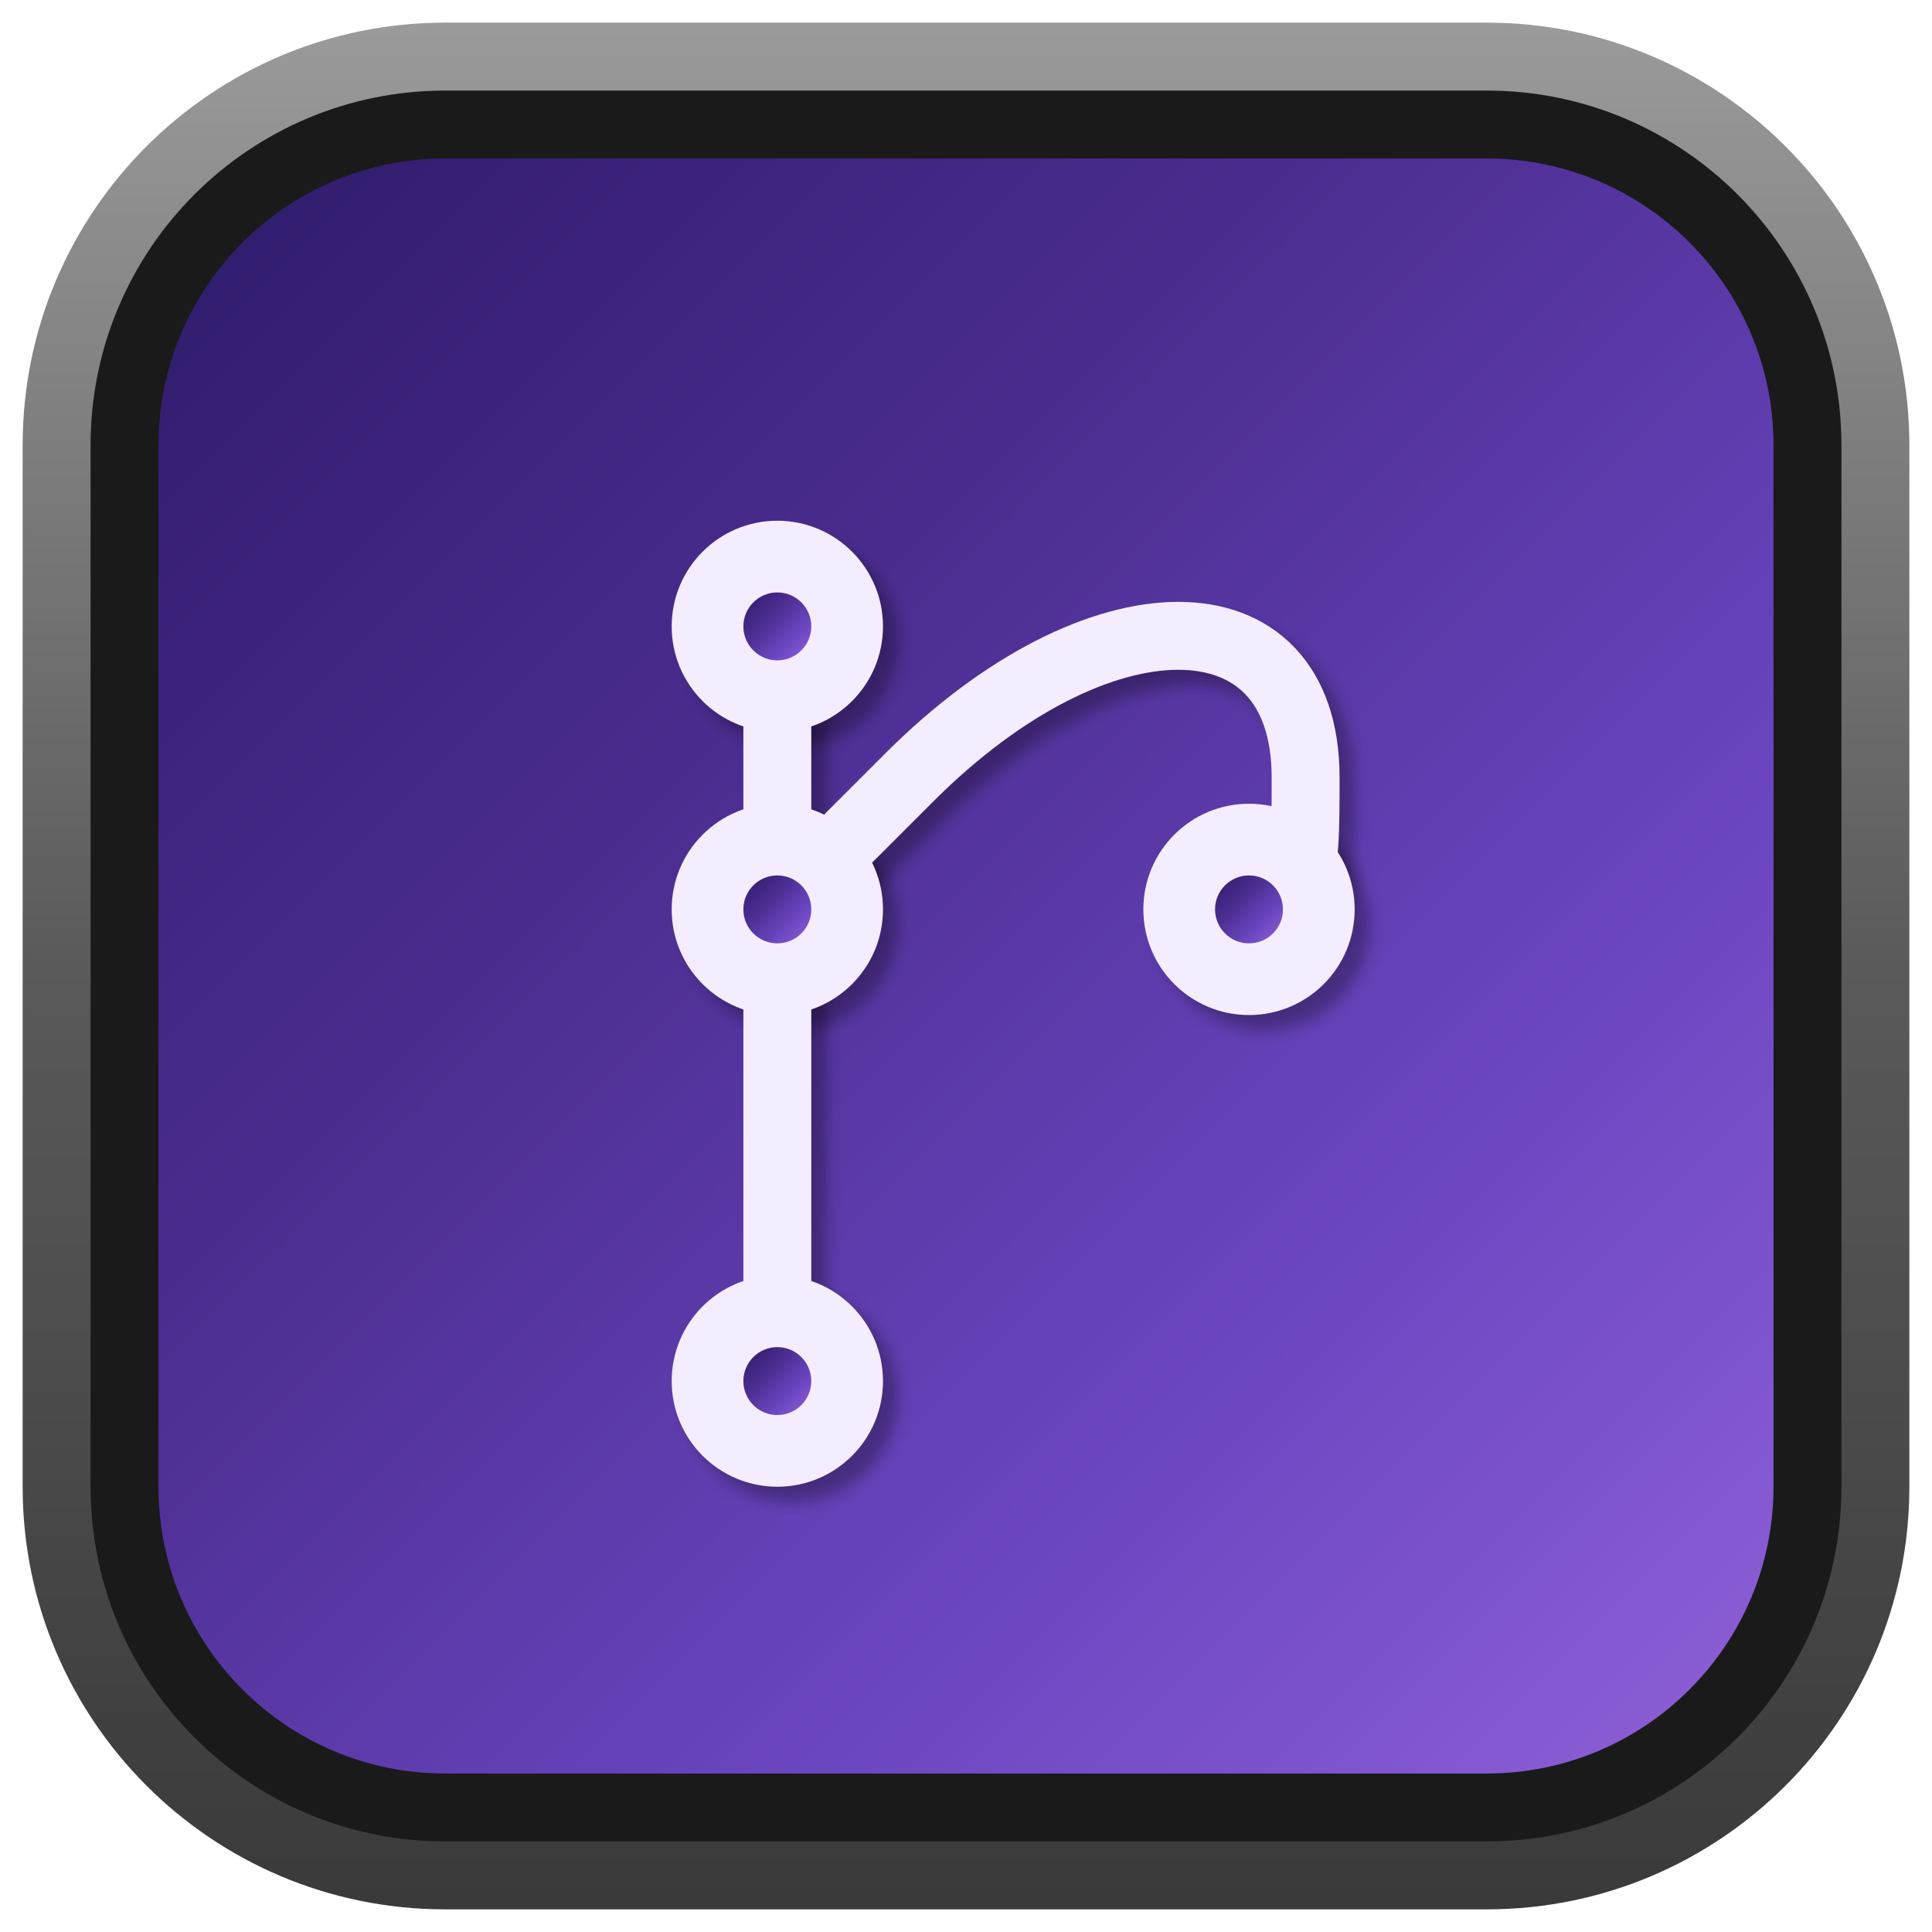
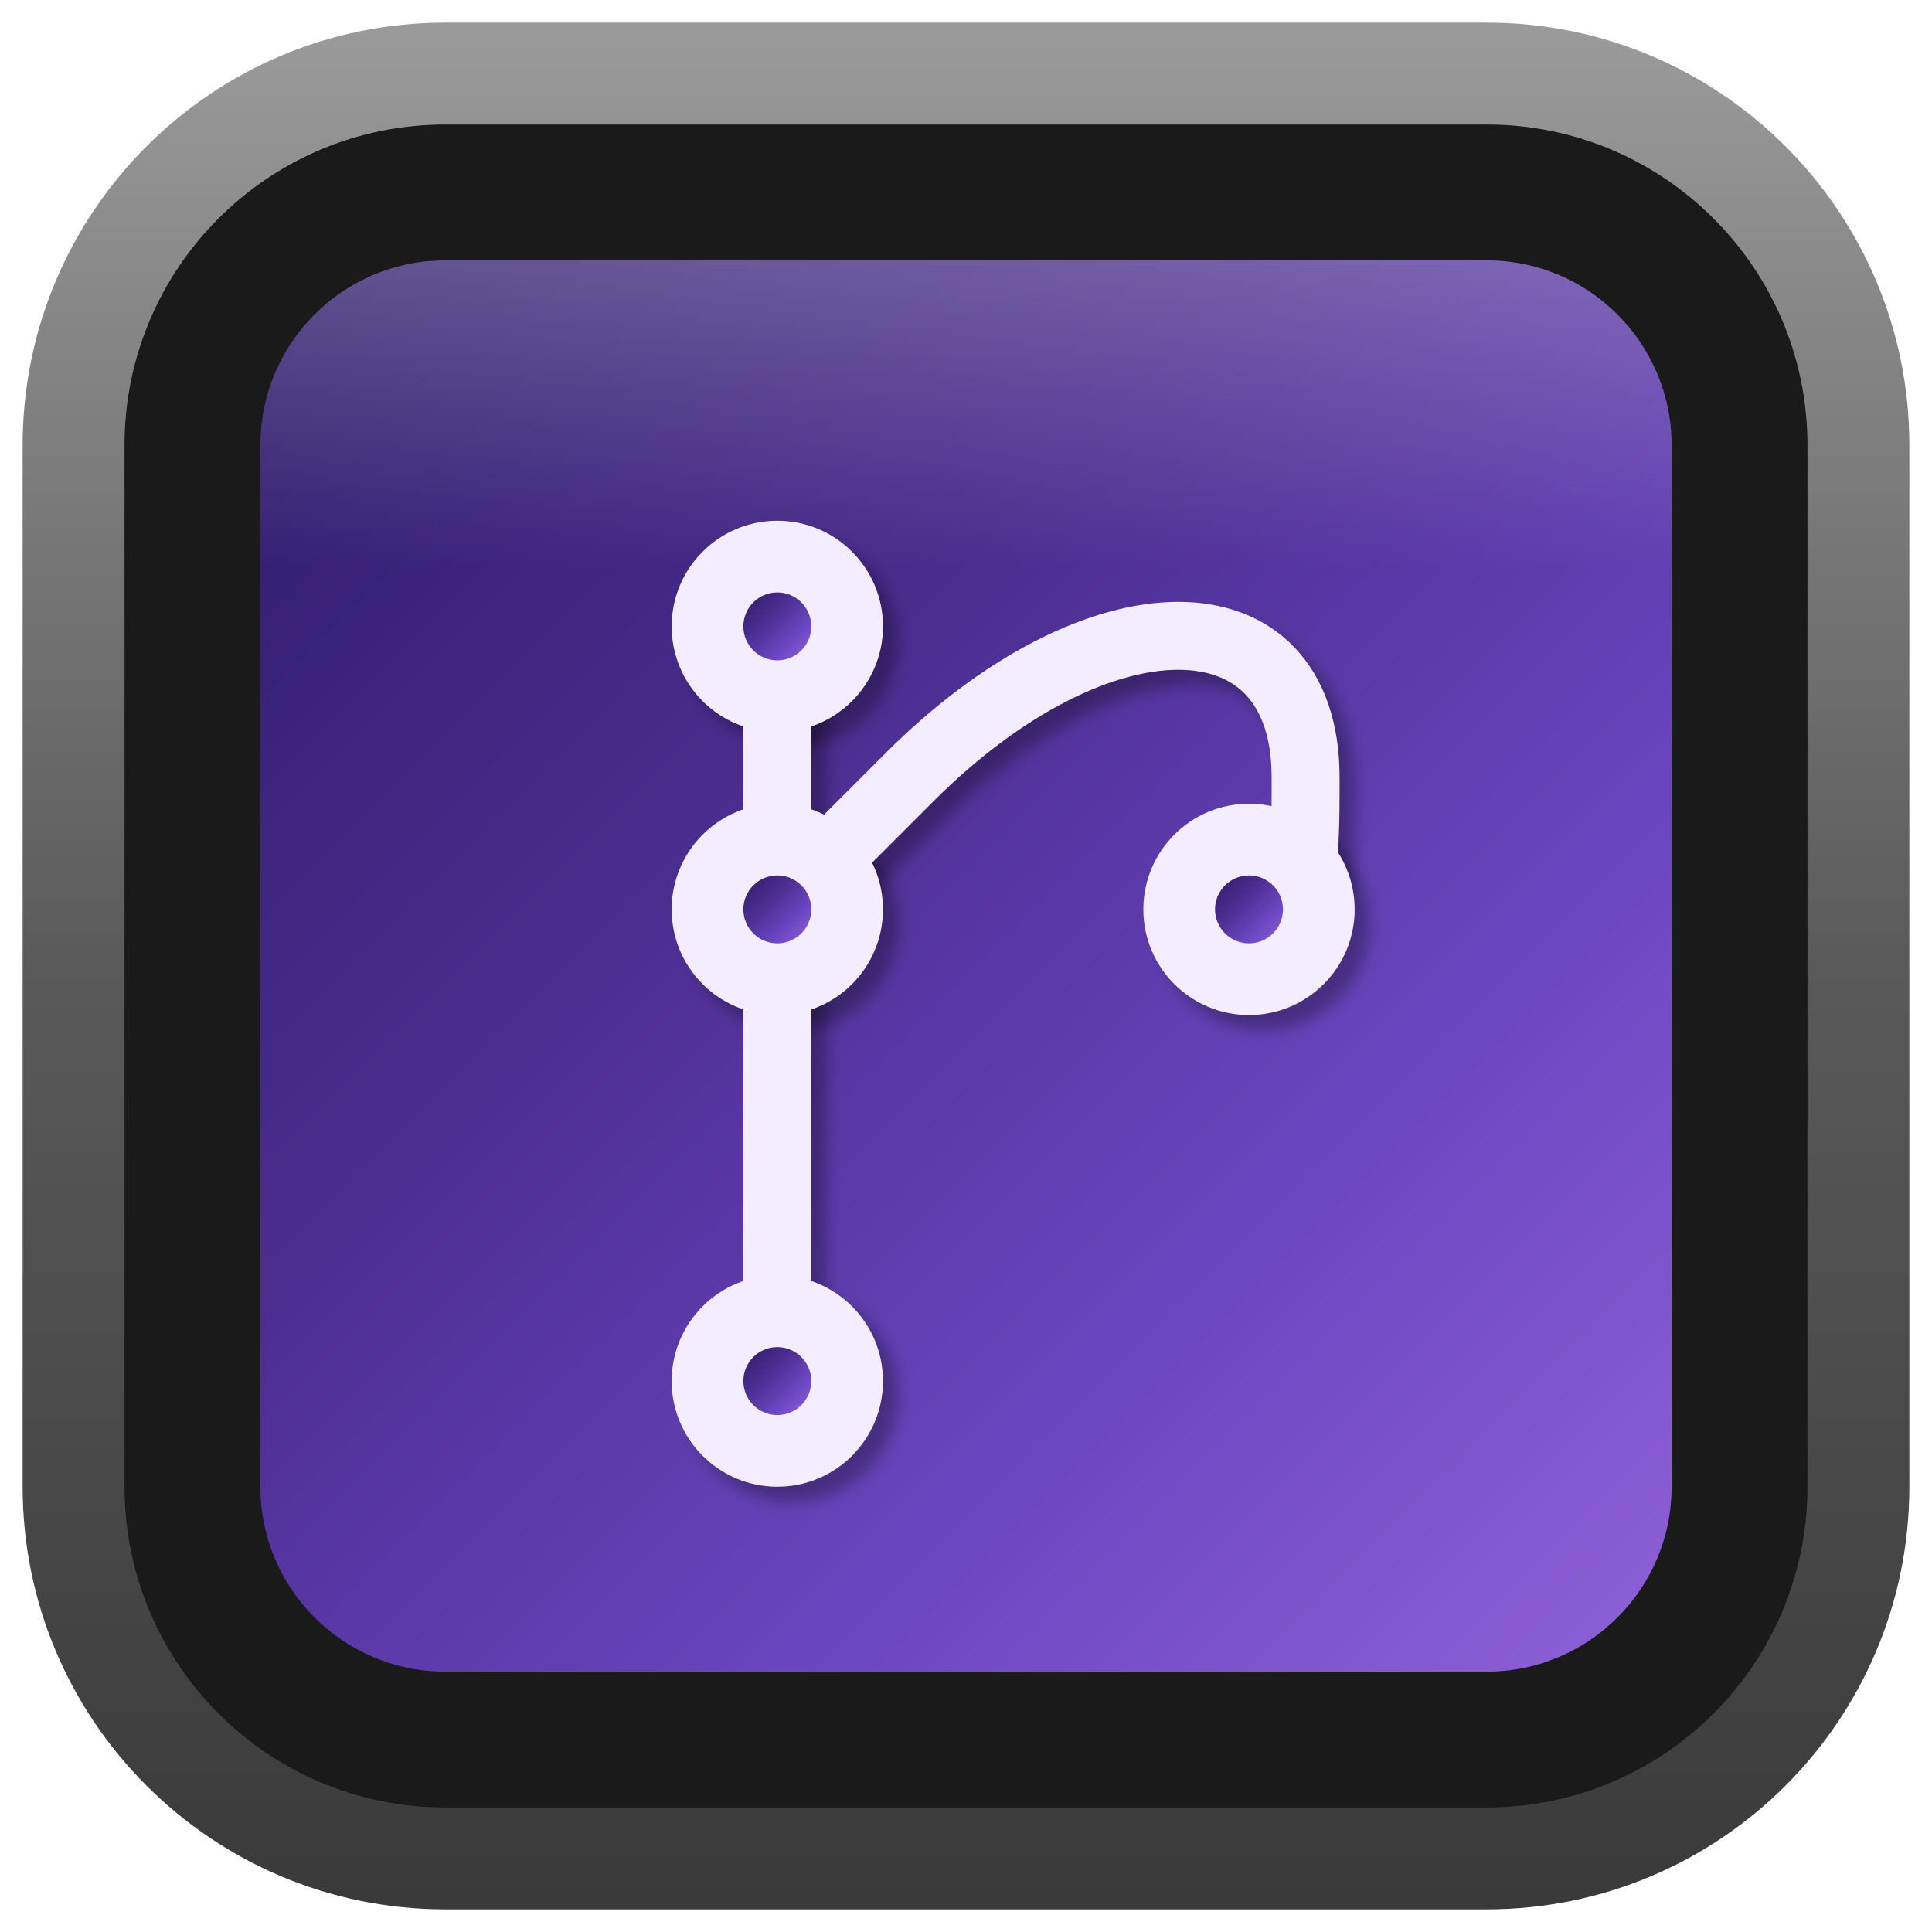
<svg xmlns="http://www.w3.org/2000/svg" width="512" height="512" viewBox="0 0 512 512">
  <defs>
    <linearGradient id="bgGradient" x1="0%" y1="0%" x2="100%" y2="100%">
      <stop offset="0%" style="stop-color:#2d1b69;stop-opacity:1" />
      <stop offset="35%" style="stop-color:#4a2c8e;stop-opacity:1" />
      <stop offset="70%" style="stop-color:#6b46c1;stop-opacity:1" />
      <stop offset="100%" style="stop-color:#9061d8;stop-opacity:1" />
    </linearGradient>
    <linearGradient id="outerBorderGradient" x1="0%" y1="0%" x2="0%" y2="100%">
      <stop offset="0%" style="stop-color:#9a9a9a;stop-opacity:1" />
      <stop offset="50%" style="stop-color:#5a5a5a;stop-opacity:1" />
      <stop offset="100%" style="stop-color:#3a3a3a;stop-opacity:1" />
    </linearGradient>
-     <linearGradient id="highlightGradient" x1="0%" y1="0%" x2="100%" y2="100%">
-       <stop offset="0%" style="stop-color:#6b46c1;stop-opacity:1" />
-       <stop offset="100%" style="stop-color:#9061d8;stop-opacity:1" />
+     <linearGradient id="highlight" x1="0%" y1="0%" x2="0%" y2="100%">
+       <stop offset="0%" style="stop-color:#ffffff;stop-opacity:0.4" />
+       <stop offset="100%" style="stop-color:#ffffff;stop-opacity:0" />
    </linearGradient>
+     <clipPath id="clipInner">
+       <rect x="69" y="69" width="374" height="374" rx="49" ry="49" />
+     </clipPath>
  </defs>
  <rect x="6" y="6" width="500" height="500" rx="112" ry="112" fill="url(#outerBorderGradient)" />
-   <rect x="24" y="24" width="464" height="464" rx="94" ry="94" fill="#1a1a1a" />
-   <rect x="42" y="42" width="428" height="428" rx="76" ry="76" fill="url(#bgGradient)" />
+   <rect x="33" y="33" width="446" height="446" rx="85" ry="85" fill="#1a1a1a" />
+   <rect x="69" y="69" width="374" height="374" rx="49" ry="49" fill="url(#bgGradient)" />
  <g transform="translate(256, 256)">
    <g opacity="0.3" transform="translate(4, 4)" filter="blur(2px)">
      <line x1="-50" y1="-90" x2="-50" y2="110" stroke="#000000" stroke-width="18" stroke-linecap="round" />
      <path d="M -50,-15 L -15,-50 C 35,-100 90,-100 90,-50 C 90,-25 90,-15 75,-15" fill="none" stroke="#000000" stroke-width="18" stroke-linecap="round" />
    </g>
    <g opacity="0.3" transform="translate(4, 4)" filter="blur(2px)">
      <circle cx="-50" cy="-90" r="28" fill="#000000" />
      <circle cx="-50" cy="-15" r="28" fill="#000000" />
      <circle cx="-50" cy="110" r="28" fill="#000000" />
      <circle cx="75" cy="-15" r="28" fill="#000000" />
    </g>
    <line x1="-50" y1="-90" x2="-50" y2="110" stroke="#f3edff" stroke-width="18" stroke-linecap="round" opacity="1" />
    <path d="M -50,-15 L -15,-50 C 35,-100 90,-100 90,-50 C 90,-25 90,-15 75,-15" fill="none" stroke="#f3edff" stroke-width="18" stroke-linecap="round" opacity="1" />
    <circle cx="-50" cy="-90" r="28" fill="#f3edff" opacity="1" />
    <circle cx="-50" cy="-15" r="28" fill="#f3edff" opacity="1" />
    <circle cx="-50" cy="110" r="28" fill="#f3edff" opacity="1" />
    <circle cx="75" cy="-15" r="28" fill="#f3edff" opacity="1" />
    <circle cx="-50" cy="-90" r="9" fill="url(#bgGradient)" />
    <circle cx="-50" cy="-15" r="9" fill="url(#bgGradient)" />
    <circle cx="-50" cy="110" r="9" fill="url(#bgGradient)" />
    <circle cx="75" cy="-15" r="9" fill="url(#bgGradient)" />
  </g>
-   <path d="M 118 42 L 394 42 Q 470 42 470 118 L 470 240 L 42 240 L 42 118 Q 42 42 118 42 Z" fill="url(#highlight)" opacity="0.6" clip-path="url(#clipInner)" />
-   <defs>
-     <clipPath id="clipInner">
-       <rect x="42" y="42" width="428" height="428" rx="76" ry="76" />
-     </clipPath>
-   </defs>
+   <path d="M 118 69 L 394 69 Q 443 69 443 118 L 443 150 L 69 150 L 69 118 Q 69 69 118 69 Z" fill="url(#highlight)" opacity="0.6" clip-path="url(#clipInner)" />
</svg>
